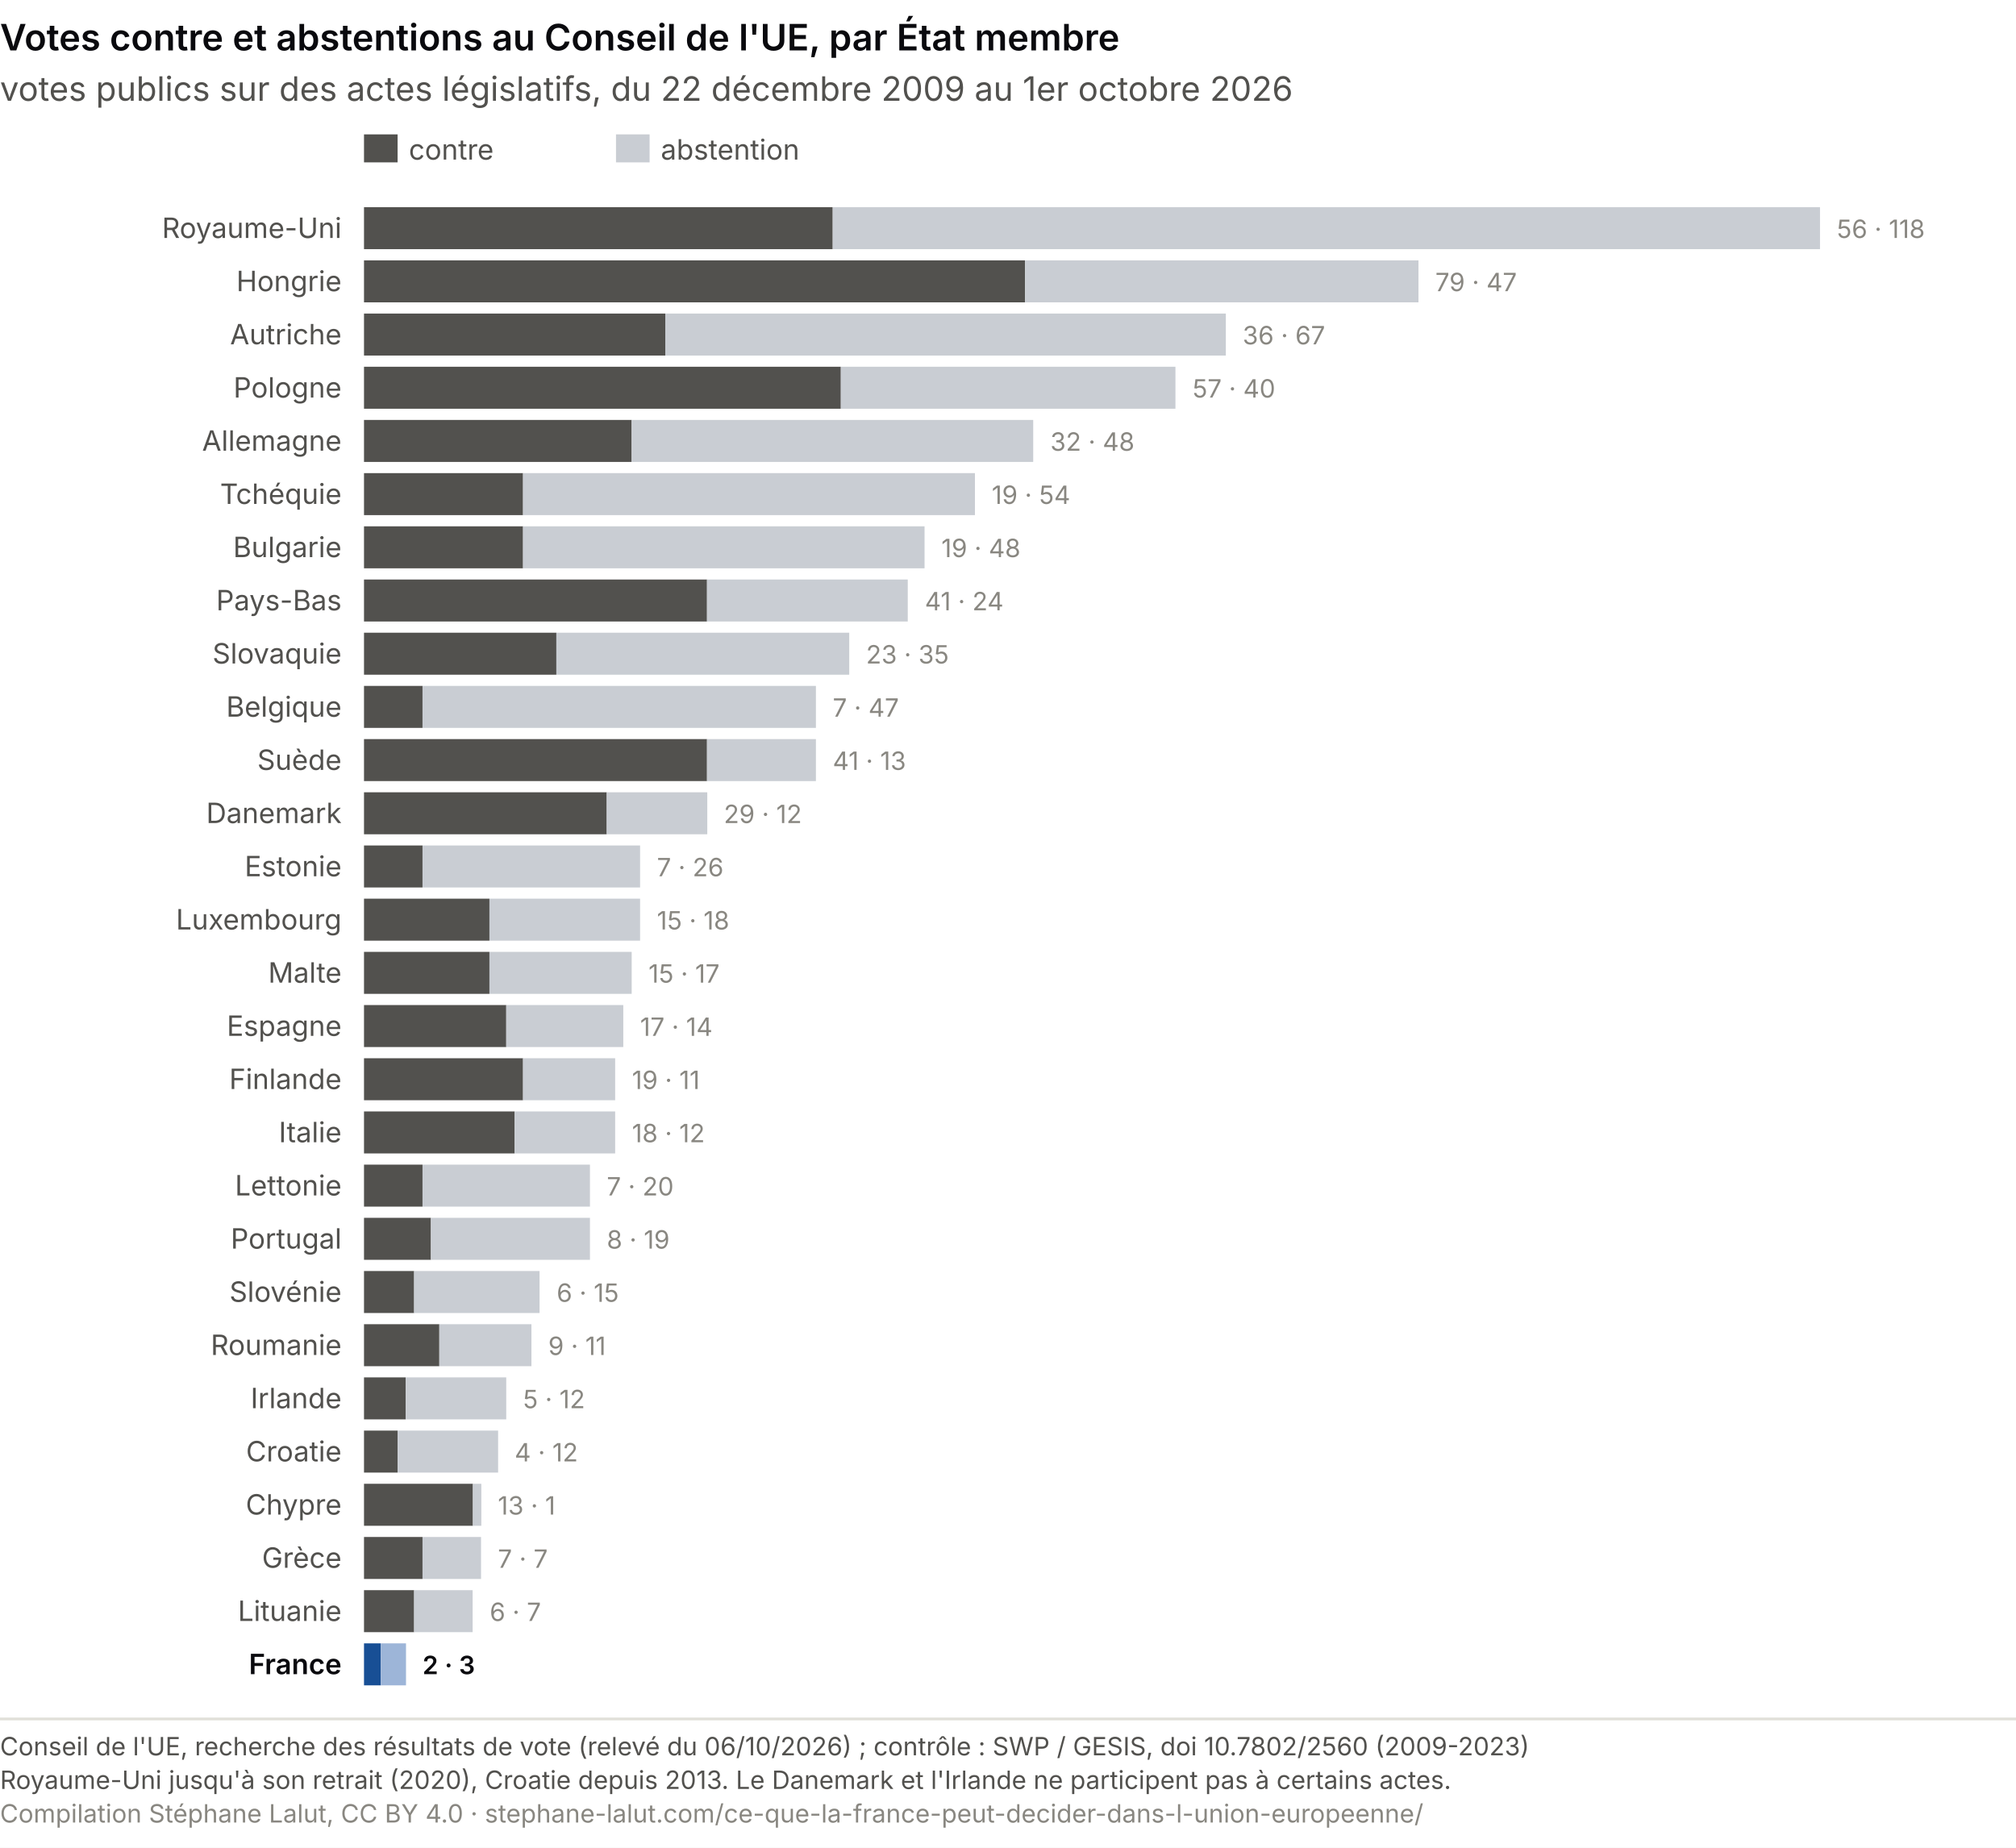
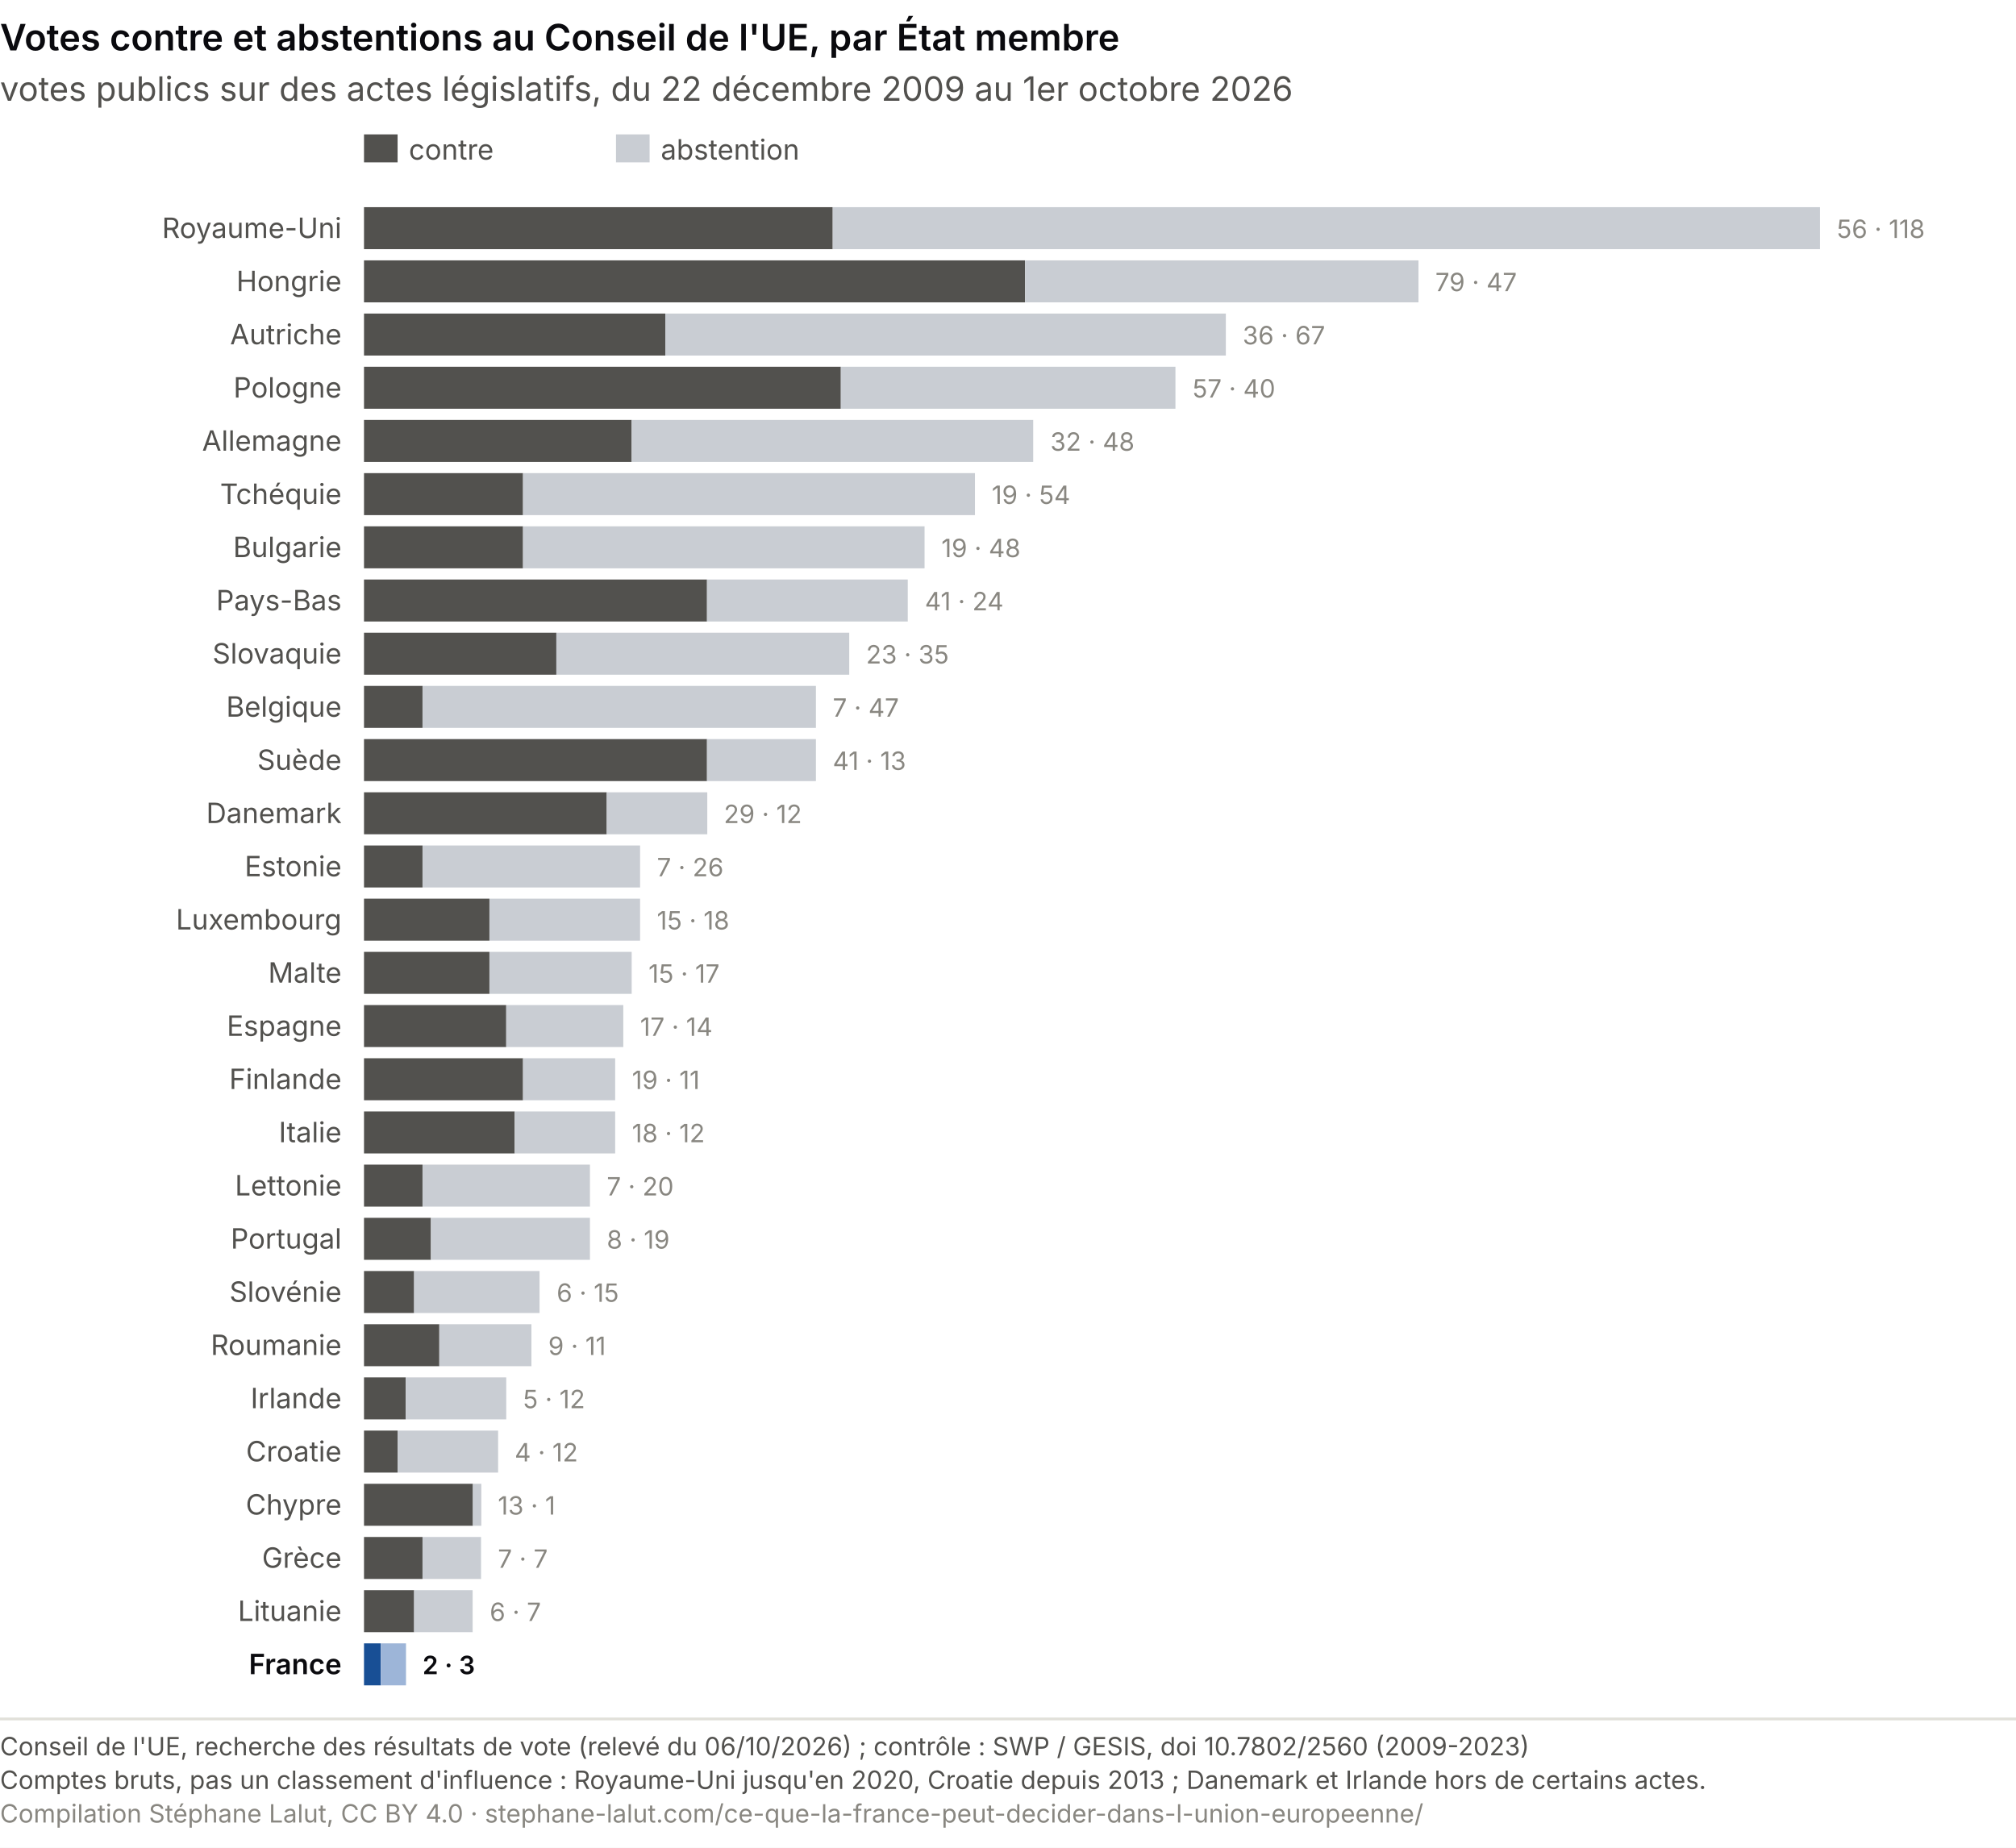
<svg xmlns="http://www.w3.org/2000/svg" viewBox="0 0 720 660" role="img" font-variant-numeric="tabular-nums" aria-labelledby="ev-t ev-d" font-family="system-ui, -apple-system, Segoe UI, sans-serif">
  <rect width="720" height="660" fill="#ffffff" />
  <text x="0.0" y="18.0" font-size="13" fill="#0A0A0E" text-anchor="start" font-weight="600">Votes contre et abstentions au Conseil de l'UE, par État membre</text>
  <text x="0.0" y="36.0" font-size="12" fill="#52514e" text-anchor="start">votes publics sur des actes législatifs, du 22 décembre 2009 au 1er octobre 2026</text>
  <rect x="130" y="48" width="12" height="10" fill="#52514e" />
  <text x="146.0" y="57.0" font-size="10" fill="#52514e" text-anchor="start">contre</text>
  <rect x="220" y="48" width="12" height="10" fill="#c9cdd3" />
  <text x="236.0" y="57.0" font-size="10" fill="#52514e" text-anchor="start">abstention</text>
  <text x="122.0" y="85.0" font-size="10" fill="#52514e" text-anchor="end">Royaume-Uni</text>
  <rect x="130" y="74" width="167.4" height="15" fill="#52514e" />
  <rect x="297.4" y="74" width="352.6" height="15" fill="#c9cdd3" />
  <text x="656.0" y="85.0" font-size="9" fill="#898781" text-anchor="start">56 · 118</text>
  <text x="122.0" y="104.0" font-size="10" fill="#52514e" text-anchor="end">Hongrie</text>
  <rect x="130" y="93" width="236.1" height="15" fill="#52514e" />
  <rect x="366.1" y="93" width="140.5" height="15" fill="#c9cdd3" />
  <text x="512.6" y="104.0" font-size="9" fill="#898781" text-anchor="start">79 · 47</text>
  <text x="122.0" y="123.0" font-size="10" fill="#52514e" text-anchor="end">Autriche</text>
  <rect x="130" y="112" width="107.6" height="15" fill="#52514e" />
  <rect x="237.6" y="112" width="200.2" height="15" fill="#c9cdd3" />
  <text x="443.8" y="123.0" font-size="9" fill="#898781" text-anchor="start">36 · 67</text>
  <text x="122.0" y="142.0" font-size="10" fill="#52514e" text-anchor="end">Pologne</text>
  <rect x="130" y="131" width="170.3" height="15" fill="#52514e" />
  <rect x="300.3" y="131" width="119.5" height="15" fill="#c9cdd3" />
  <text x="425.9" y="142.0" font-size="9" fill="#898781" text-anchor="start">57 · 40</text>
  <text x="122.0" y="161.0" font-size="10" fill="#52514e" text-anchor="end">Allemagne</text>
  <rect x="130" y="150" width="95.6" height="15" fill="#52514e" />
  <rect x="225.6" y="150" width="143.4" height="15" fill="#c9cdd3" />
  <text x="375.1" y="161.0" font-size="9" fill="#898781" text-anchor="start">32 · 48</text>
  <text x="122.0" y="180.0" font-size="10" fill="#52514e" text-anchor="end">Tchéquie</text>
  <rect x="130" y="169" width="56.8" height="15" fill="#52514e" />
  <rect x="186.8" y="169" width="161.4" height="15" fill="#c9cdd3" />
  <text x="354.2" y="180.0" font-size="9" fill="#898781" text-anchor="start">19 · 54</text>
  <text x="122.0" y="199.0" font-size="10" fill="#52514e" text-anchor="end">Bulgarie</text>
  <rect x="130" y="188" width="56.8" height="15" fill="#52514e" />
  <rect x="186.8" y="188" width="143.4" height="15" fill="#c9cdd3" />
  <text x="336.2" y="199.0" font-size="9" fill="#898781" text-anchor="start">19 · 48</text>
  <text x="122.0" y="218.0" font-size="10" fill="#52514e" text-anchor="end">Pays-Bas</text>
  <rect x="130" y="207" width="122.5" height="15" fill="#52514e" />
  <rect x="252.5" y="207" width="71.7" height="15" fill="#c9cdd3" />
  <text x="330.3" y="218.0" font-size="9" fill="#898781" text-anchor="start">41 · 24</text>
  <text x="122.0" y="237.0" font-size="10" fill="#52514e" text-anchor="end">Slovaquie</text>
  <rect x="130" y="226" width="68.7" height="15" fill="#52514e" />
  <rect x="198.7" y="226" width="104.6" height="15" fill="#c9cdd3" />
  <text x="309.3" y="237.0" font-size="9" fill="#898781" text-anchor="start">23 · 35</text>
  <text x="122.0" y="256.0" font-size="10" fill="#52514e" text-anchor="end">Belgique</text>
  <rect x="130" y="245" width="20.9" height="15" fill="#52514e" />
  <rect x="150.9" y="245" width="140.5" height="15" fill="#c9cdd3" />
  <text x="297.4" y="256.0" font-size="9" fill="#898781" text-anchor="start">7 · 47</text>
  <text x="122.0" y="275.0" font-size="10" fill="#52514e" text-anchor="end">Suède</text>
  <rect x="130" y="264" width="122.5" height="15" fill="#52514e" />
  <rect x="252.5" y="264" width="38.9" height="15" fill="#c9cdd3" />
  <text x="297.4" y="275.0" font-size="9" fill="#898781" text-anchor="start">41 · 13</text>
  <text x="122.0" y="294.0" font-size="10" fill="#52514e" text-anchor="end">Danemark</text>
  <rect x="130" y="283" width="86.7" height="15" fill="#52514e" />
  <rect x="216.7" y="283" width="35.9" height="15" fill="#c9cdd3" />
  <text x="258.5" y="294.0" font-size="9" fill="#898781" text-anchor="start">29 · 12</text>
  <text x="122.0" y="313.0" font-size="10" fill="#52514e" text-anchor="end">Estonie</text>
  <rect x="130" y="302" width="20.9" height="15" fill="#52514e" />
  <rect x="150.9" y="302" width="77.7" height="15" fill="#c9cdd3" />
  <text x="234.6" y="313.0" font-size="9" fill="#898781" text-anchor="start">7 · 26</text>
  <text x="122.0" y="332.0" font-size="10" fill="#52514e" text-anchor="end">Luxembourg</text>
  <rect x="130" y="321" width="44.8" height="15" fill="#52514e" />
  <rect x="174.8" y="321" width="53.8" height="15" fill="#c9cdd3" />
  <text x="234.6" y="332.0" font-size="9" fill="#898781" text-anchor="start">15 · 18</text>
  <text x="122.0" y="351.0" font-size="10" fill="#52514e" text-anchor="end">Malte</text>
  <rect x="130" y="340" width="44.8" height="15" fill="#52514e" />
  <rect x="174.8" y="340" width="50.8" height="15" fill="#c9cdd3" />
  <text x="231.6" y="351.0" font-size="9" fill="#898781" text-anchor="start">15 · 17</text>
  <text x="122.0" y="370.0" font-size="10" fill="#52514e" text-anchor="end">Espagne</text>
  <rect x="130" y="359" width="50.8" height="15" fill="#52514e" />
  <rect x="180.8" y="359" width="41.8" height="15" fill="#c9cdd3" />
  <text x="228.6" y="370.0" font-size="9" fill="#898781" text-anchor="start">17 · 14</text>
  <text x="122.0" y="389.0" font-size="10" fill="#52514e" text-anchor="end">Finlande</text>
  <rect x="130" y="378" width="56.8" height="15" fill="#52514e" />
  <rect x="186.8" y="378" width="32.9" height="15" fill="#c9cdd3" />
  <text x="225.7" y="389.0" font-size="9" fill="#898781" text-anchor="start">19 · 11</text>
  <text x="122.0" y="408.0" font-size="10" fill="#52514e" text-anchor="end">Italie</text>
  <rect x="130" y="397" width="53.8" height="15" fill="#52514e" />
  <rect x="183.8" y="397" width="35.9" height="15" fill="#c9cdd3" />
  <text x="225.7" y="408.0" font-size="9" fill="#898781" text-anchor="start">18 · 12</text>
  <text x="122.0" y="427.0" font-size="10" fill="#52514e" text-anchor="end">Lettonie</text>
  <rect x="130" y="416" width="20.9" height="15" fill="#52514e" />
  <rect x="150.9" y="416" width="59.8" height="15" fill="#c9cdd3" />
  <text x="216.7" y="427.0" font-size="9" fill="#898781" text-anchor="start">7 · 20</text>
  <text x="122.0" y="446.0" font-size="10" fill="#52514e" text-anchor="end">Portugal</text>
  <rect x="130" y="435" width="23.9" height="15" fill="#52514e" />
  <rect x="153.9" y="435" width="56.8" height="15" fill="#c9cdd3" />
  <text x="216.7" y="446.0" font-size="9" fill="#898781" text-anchor="start">8 · 19</text>
  <text x="122.0" y="465.0" font-size="10" fill="#52514e" text-anchor="end">Slovénie</text>
  <rect x="130" y="454" width="17.9" height="15" fill="#52514e" />
  <rect x="147.9" y="454" width="44.8" height="15" fill="#c9cdd3" />
  <text x="198.8" y="465.0" font-size="9" fill="#898781" text-anchor="start">6 · 15</text>
  <text x="122.0" y="484.0" font-size="10" fill="#52514e" text-anchor="end">Roumanie</text>
  <rect x="130" y="473" width="26.9" height="15" fill="#52514e" />
  <rect x="156.9" y="473" width="32.9" height="15" fill="#c9cdd3" />
  <text x="195.8" y="484.0" font-size="9" fill="#898781" text-anchor="start">9 · 11</text>
  <text x="122.0" y="503.0" font-size="10" fill="#52514e" text-anchor="end">Irlande</text>
  <rect x="130" y="492" width="14.9" height="15" fill="#52514e" />
  <rect x="144.9" y="492" width="35.9" height="15" fill="#c9cdd3" />
  <text x="186.8" y="503.0" font-size="9" fill="#898781" text-anchor="start">5 · 12</text>
  <text x="122.0" y="522.0" font-size="10" fill="#52514e" text-anchor="end">Croatie</text>
  <rect x="130" y="511" width="12.0" height="15" fill="#52514e" />
  <rect x="142.0" y="511" width="35.9" height="15" fill="#c9cdd3" />
  <text x="183.8" y="522.0" font-size="9" fill="#898781" text-anchor="start">4 · 12</text>
  <text x="122.0" y="541.0" font-size="10" fill="#52514e" text-anchor="end">Chypre</text>
  <rect x="130" y="530" width="38.9" height="15" fill="#52514e" />
  <rect x="168.9" y="530" width="3.0" height="15" fill="#c9cdd3" />
  <text x="177.8" y="541.0" font-size="9" fill="#898781" text-anchor="start">13 · 1</text>
  <text x="122.0" y="560.0" font-size="10" fill="#52514e" text-anchor="end">Grèce</text>
  <rect x="130" y="549" width="20.9" height="15" fill="#52514e" />
  <rect x="150.9" y="549" width="20.9" height="15" fill="#c9cdd3" />
  <text x="177.8" y="560.0" font-size="9" fill="#898781" text-anchor="start">7 · 7</text>
  <text x="122.0" y="579.0" font-size="10" fill="#52514e" text-anchor="end">Lituanie</text>
  <rect x="130" y="568" width="17.9" height="15" fill="#52514e" />
  <rect x="147.9" y="568" width="20.9" height="15" fill="#c9cdd3" />
  <text x="174.9" y="579.0" font-size="9" fill="#898781" text-anchor="start">6 · 7</text>
  <text x="122.0" y="598.0" font-size="10" fill="#0A0A0E" text-anchor="end" font-weight="600">France</text>
  <rect x="130" y="587" width="6.0" height="15" fill="#184f95" />
  <rect x="136.0" y="587" width="9.0" height="15" fill="#9db5d8" />
  <text x="150.9" y="598.0" font-size="9" fill="#0A0A0E" text-anchor="start" font-weight="600">2 · 3</text>
  <line x1="0" y1="614" x2="720" y2="614" stroke="#e1e0d9" />
  <text x="0" y="627" font-size="9" fill="#52514e">Conseil de l'UE, recherche des résultats de vote (relevé du 06/10/2026) ; contrôle : SWP / GESIS, doi 10.7802/2560 (2009-2023)</text>
-   <text x="0" y="639" font-size="9" fill="#52514e">Royaume-Uni jusqu'à son retrait (2020), Croatie depuis 2013. Le Danemark et l'Irlande ne participent pas à certains actes.</text>
+   <text x="0" y="639" font-size="9" fill="#52514e">Comptes bruts, pas un classement d'influence : Royaume-Uni jusqu'en 2020, Croatie depuis 2013 ; Danemark et Irlande hors de certains actes.</text>
  <text x="0" y="651" font-size="9" fill="#898781">Compilation Stéphane Lalut, CC BY 4.0 · stephane-lalut.com/ce-que-la-france-peut-decider-dans-l-union-europeenne/</text>
</svg>
